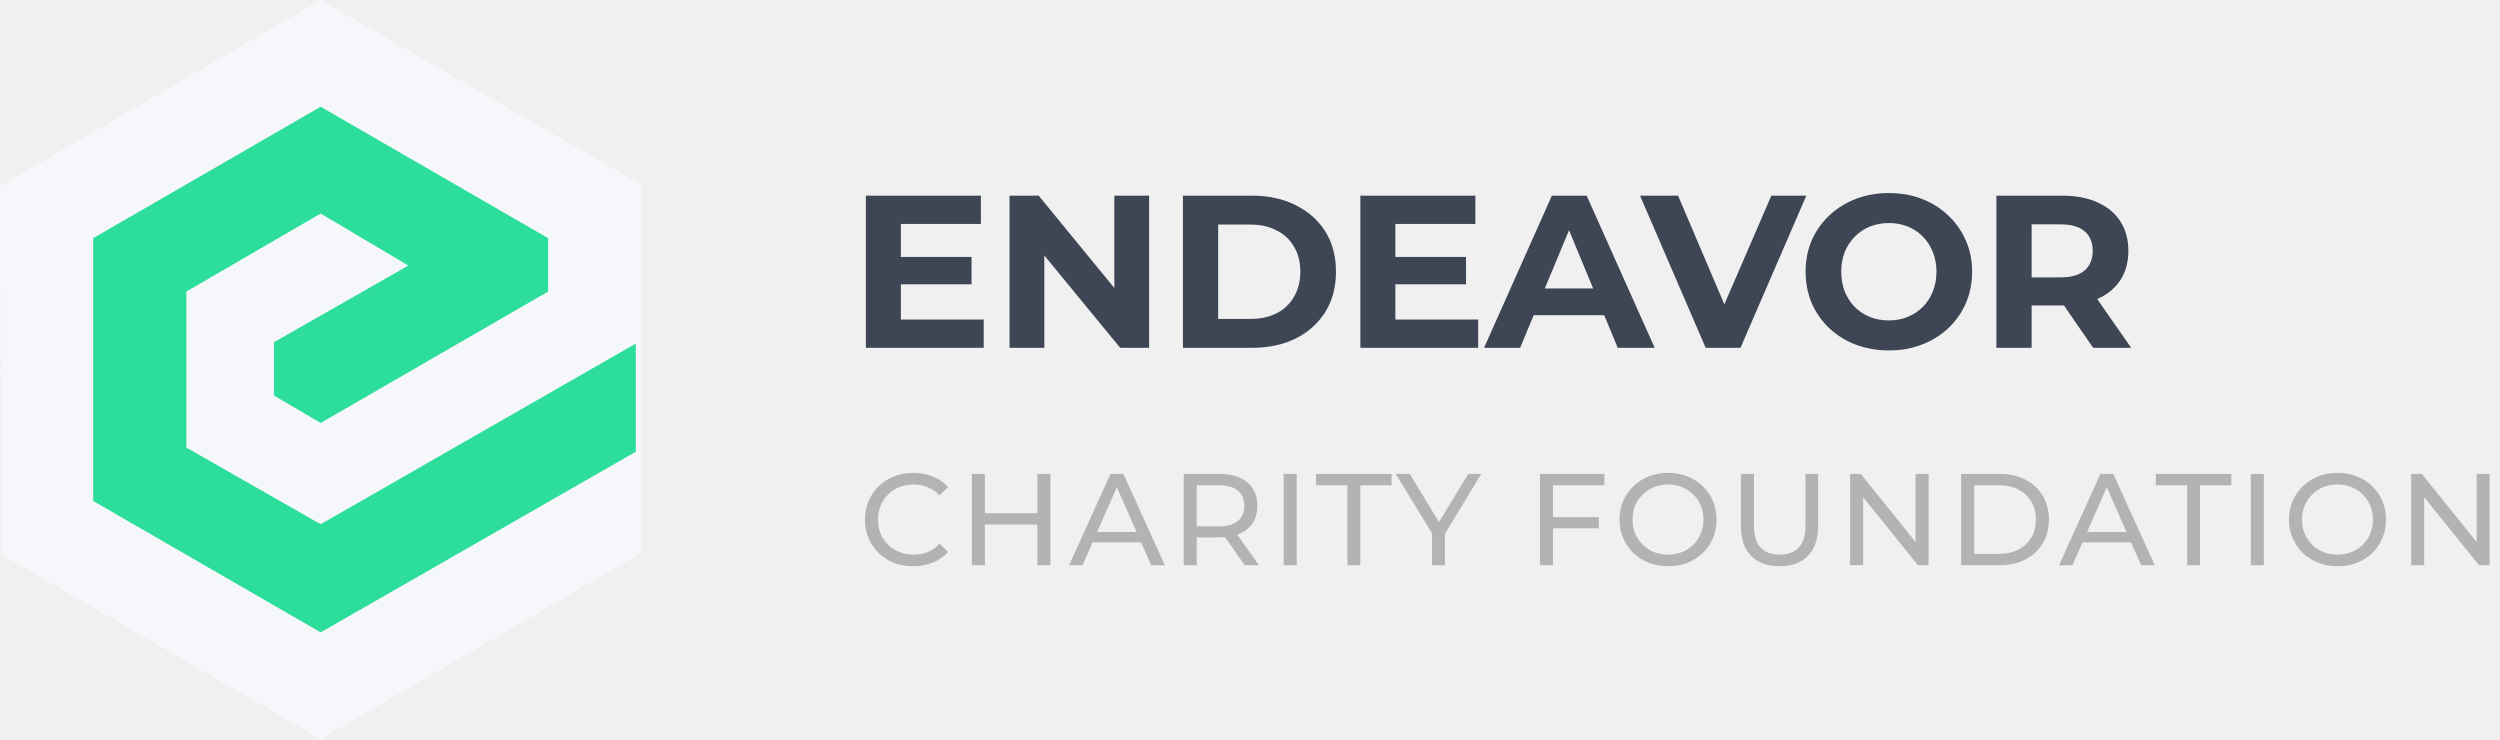
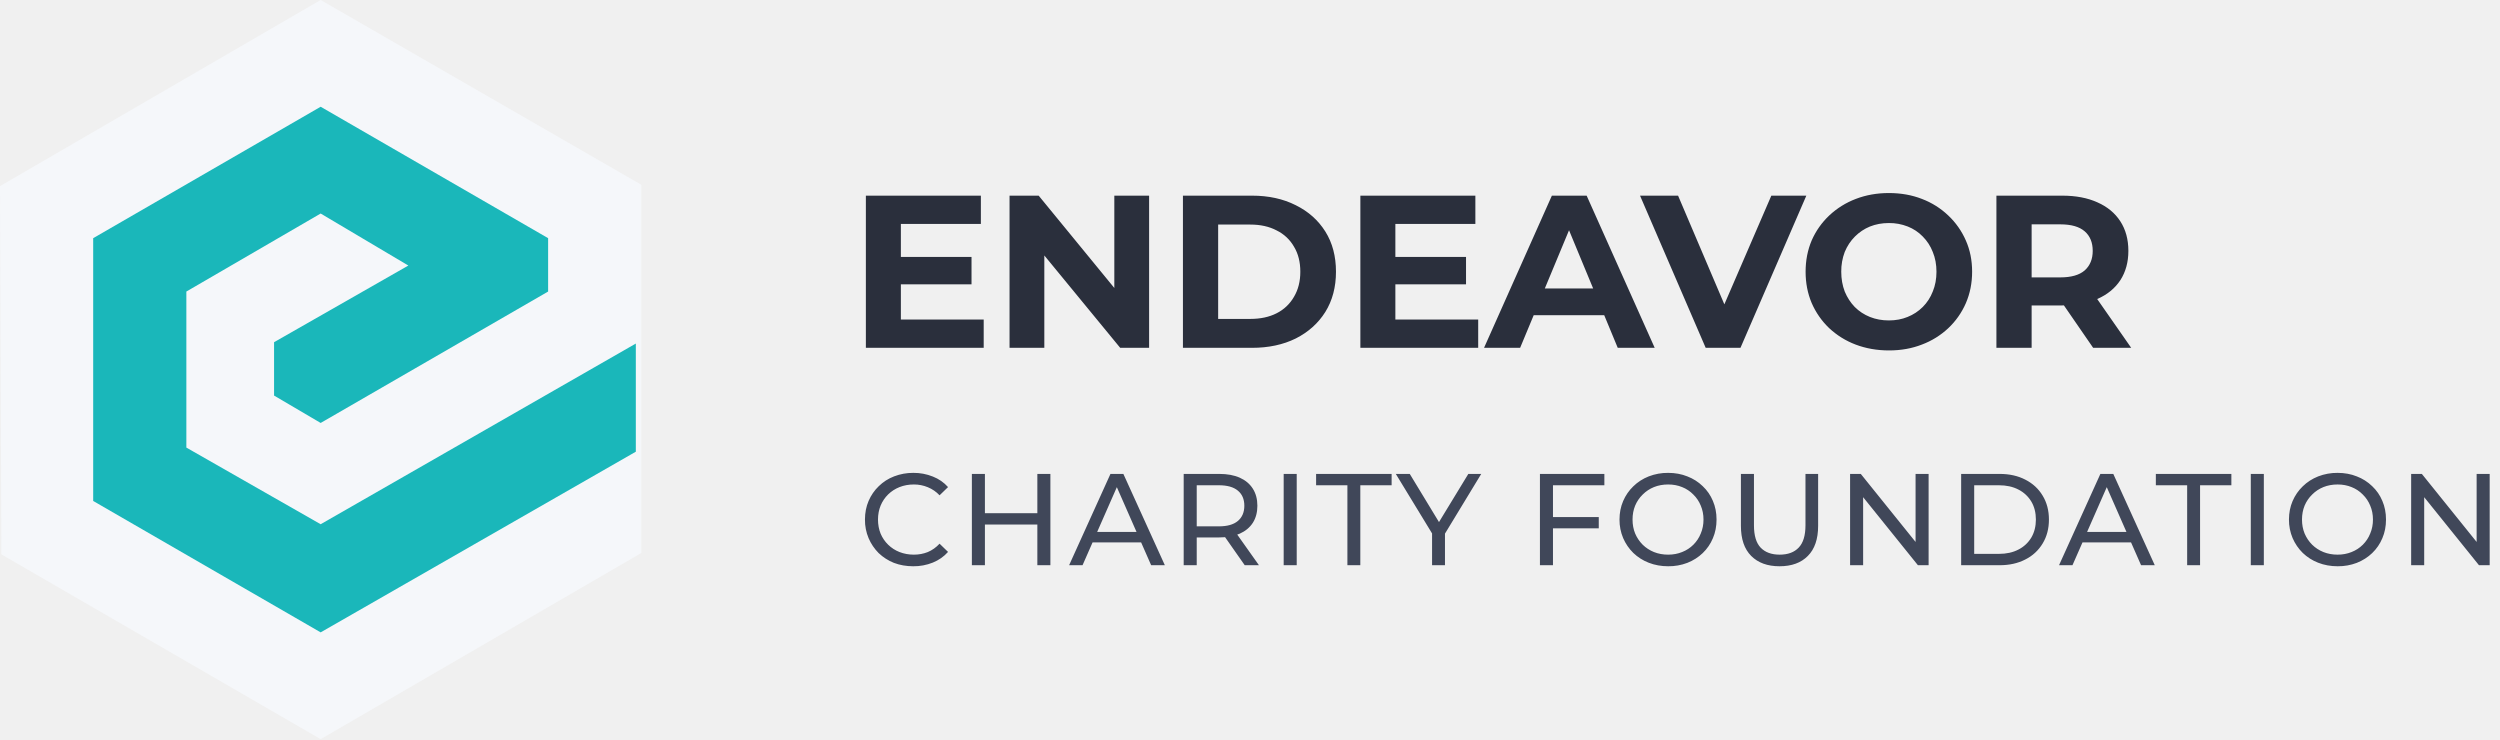
- <svg xmlns="http://www.w3.org/2000/svg" width="230" height="68" viewBox="0 0 230 68" fill="none">
-   <path d="M29.5 0 0 17.126.126 51 29.5 68 59 50.874V17z" fill="#F5F7FA" />
-   <path d="M50.427 26.822v-4.91L29.5 9.821 8.573 21.912v24.177L29.5 58.178l28.996-16.622v-9.949L29.5 48.23l-12.355-7.052V26.822L29.5 19.644l8.068 4.786-12.354 7.052v4.91l4.286 2.52z" fill="#2CDD9B" />
-   <path d="M183.67 32V18h6.06q1.88 0 3.24.62 1.36.6 2.1 1.74t.74 2.72q0 1.56-.74 2.7-.74 1.12-2.1 1.72t-3.24.6h-4.26l1.44-1.42V32zm8.9 0-3.5-5.08h3.46l3.54 5.08zm-5.66-4.96-1.44-1.52h4.08q1.5 0 2.24-.64.74-.66.74-1.8 0-1.16-.74-1.8t-2.24-.64h-4.08l1.44-1.54zm-13.115 5.2q-1.66 0-3.08-.54a7.4 7.4 0 0 1-2.44-1.52 7.1 7.1 0 0 1-1.6-2.3q-.56-1.32-.56-2.88t.56-2.88a7 7 0 0 1 1.62-2.3 7.4 7.4 0 0 1 2.44-1.52q1.4-.54 3.04-.54 1.66 0 3.04.54a7.2 7.2 0 0 1 2.42 1.52 7 7 0 0 1 1.62 2.3q.58 1.3.58 2.88 0 1.56-.58 2.9a7 7 0 0 1-1.62 2.3 7.3 7.3 0 0 1-2.42 1.5q-1.38.54-3.02.54m-.02-2.76q.94 0 1.72-.32.8-.32 1.4-.92t.92-1.42q.34-.82.34-1.82t-.34-1.82a4.1 4.1 0 0 0-.92-1.42 3.9 3.9 0 0 0-1.38-.92 4.6 4.6 0 0 0-1.74-.32q-.939 0-1.74.32-.78.32-1.38.92t-.94 1.42a5 5 0 0 0-.32 1.82q0 .98.32 1.82.34.82.92 1.42.6.6 1.4.92.801.32 1.74.32M156.923 32l-6.04-14h3.5l5.28 12.4h-2.06l5.36-12.4h3.22l-6.06 14zm-20.391 0 6.24-14h3.2l6.26 14h-3.4l-5.12-12.36h1.28L139.852 32zm3.12-3 .86-2.46h7.2l.88 2.46zm-11.518-5.36h6.74v2.52h-6.74zm.24 5.76h7.62V32h-10.84V18h10.58v2.6h-7.36zM108.83 32V18h6.36q2.28 0 4.02.88 1.74.86 2.72 2.42t.98 3.7q0 2.12-.98 3.7-.98 1.56-2.72 2.44-1.74.86-4.02.86zm3.24-2.66h2.96q1.4 0 2.42-.52a3.8 3.8 0 0 0 1.6-1.52q.58-.98.58-2.3 0-1.34-.58-2.3a3.7 3.7 0 0 0-1.6-1.5q-1.02-.54-2.42-.54h-2.96zM92.878 32V18h2.68l8.26 10.08h-1.3V18h3.2v14h-2.66l-8.28-10.08h1.3V32zM82.64 23.64h6.74v2.52h-6.74zm.24 5.76h7.62V32H79.66V18h10.58v2.6h-7.36z" fill="#3E4555" />
-   <path d="M221.826 52v-8.4h.984l5.556 6.9h-.516v-6.9h1.2V52h-.984l-5.556-6.9h.516V52zm-6.766.096q-.96 0-1.788-.324a4.3 4.3 0 0 1-1.416-.9 4.3 4.3 0 0 1-.936-1.368 4.3 4.3 0 0 1-.336-1.704q0-.924.336-1.704t.936-1.356q.6-.588 1.416-.912a4.8 4.8 0 0 1 1.788-.324q.96 0 1.764.324a4.1 4.1 0 0 1 1.416.9q.612.576.936 1.356.336.78.336 1.716t-.336 1.716q-.324.78-.936 1.368-.6.576-1.416.9a4.8 4.8 0 0 1-1.764.312m0-1.068q.696 0 1.284-.24a3.03 3.03 0 0 0 1.716-1.704q.252-.588.252-1.284t-.252-1.284a3 3 0 0 0-.684-1.02 2.95 2.95 0 0 0-1.032-.684q-.588-.24-1.284-.24-.708 0-1.308.24-.588.24-1.032.684a3.1 3.1 0 0 0-.696 1.02q-.24.588-.24 1.284t.24 1.284q.252.588.696 1.032.444.432 1.032.672.6.24 1.308.24m-7.987.972v-8.4h1.2V52zm-5.855 0v-7.356h-2.88V43.6h6.948v1.044h-2.88V52zm-11.787 0 3.804-8.4h1.188l3.816 8.4h-1.26l-3.396-7.728h.48L190.667 52zm1.62-2.1.324-.96h4.728l.348.96zM180.426 52v-8.4h3.54q1.344 0 2.364.528 1.032.528 1.596 1.476.576.948.576 2.196t-.576 2.196a3.85 3.85 0 0 1-1.596 1.476q-1.02.528-2.364.528zm1.2-1.044h2.268q1.044 0 1.8-.396a2.9 2.9 0 0 0 1.188-1.104q.42-.72.42-1.656 0-.948-.42-1.656a2.9 2.9 0 0 0-1.188-1.104q-.756-.396-1.8-.396h-2.268zM170.208 52v-8.4h.984l5.556 6.9h-.516v-6.9h1.2V52h-.984l-5.556-6.9h.516V52zm-6.492.096q-1.656 0-2.604-.948t-.948-2.772V43.6h1.2v4.728q0 1.404.612 2.052.624.648 1.752.648 1.14 0 1.752-.648.624-.648.624-2.052V43.6h1.164v4.776q0 1.824-.948 2.772-.936.948-2.604.948m-10.246 0q-.96 0-1.788-.324a4.3 4.3 0 0 1-1.416-.9 4.3 4.3 0 0 1-.936-1.368 4.3 4.3 0 0 1-.336-1.704q0-.924.336-1.704t.936-1.356q.6-.588 1.416-.912a4.8 4.8 0 0 1 1.788-.324q.96 0 1.764.324a4.1 4.1 0 0 1 1.416.9q.612.576.936 1.356.336.78.336 1.716t-.336 1.716q-.324.78-.936 1.368-.6.576-1.416.9a4.8 4.8 0 0 1-1.764.312m0-1.068q.696 0 1.284-.24a3.03 3.03 0 0 0 1.716-1.704q.252-.588.252-1.284t-.252-1.284a3 3 0 0 0-.684-1.02 2.95 2.95 0 0 0-1.032-.684q-.588-.24-1.284-.24-.708 0-1.308.24-.588.24-1.032.684a3.1 3.1 0 0 0-.696 1.02q-.24.588-.24 1.284t.24 1.284q.252.588.696 1.032.444.432 1.032.672.6.24 1.308.24m-10.716-3.456h4.332v1.032h-4.332zm.12 4.428h-1.2v-8.4h5.928v1.044h-4.728zm-11.124 0v-3.216l.276.744-3.612-5.928h1.284l3.036 5.004h-.696l3.048-5.004h1.188l-3.6 5.928.264-.744V52zm-7.789 0v-7.356h-2.88V43.6h6.948v1.044h-2.88V52zm-5.863 0v-8.4h1.2V52zm-9.199 0v-8.4h3.276q1.104 0 1.884.348t1.2 1.008.42 1.572-.42 1.572q-.42.648-1.2.996t-1.884.348h-2.616l.54-.552V52zm5.616 0-2.136-3.048h1.284l2.16 3.048zm-4.416-2.988-.54-.588h2.58q1.152 0 1.74-.492.6-.504.6-1.404t-.6-1.392q-.588-.492-1.74-.492h-2.58l.54-.6zM98.358 52l3.804-8.4h1.188l3.816 8.4h-1.26l-3.396-7.728h.48L99.594 52zm1.62-2.1.324-.96h4.728l.348.96zm-4.542-6.3h1.2V52h-1.2zM90.612 52h-1.2v-8.4h1.2zm4.932-3.744h-5.052v-1.044h5.052zm-11.528 3.84q-.96 0-1.776-.312a4.4 4.4 0 0 1-1.404-.9 4.4 4.4 0 0 1-.924-1.368 4.3 4.3 0 0 1-.336-1.716q0-.936.336-1.716t.936-1.356q.6-.588 1.404-.9a4.8 4.8 0 0 1 1.776-.324 4.7 4.7 0 0 1 1.788.336q.828.324 1.404.972l-.78.756a3.05 3.05 0 0 0-1.08-.744 3.3 3.3 0 0 0-1.284-.252q-.708 0-1.32.24-.6.24-1.044.672a3.1 3.1 0 0 0-.696 1.032q-.24.588-.24 1.284t.24 1.296a3.12 3.12 0 0 0 1.74 1.692q.612.24 1.32.24.684 0 1.284-.24.6-.252 1.08-.768l.78.756q-.576.648-1.404.984a4.7 4.7 0 0 1-1.8.336" fill="#B3B3B3" />
+ <svg xmlns="http://www.w3.org/2000/svg" width="230" height="68" fill="none">
+   <g clip-path="url(#a)">
+     <path fill="#F5F7FA" d="M29.5 0 0 17.126.126 51 29.5 68 59 50.874V17L29.5 0Z" />
+     <path fill="#1AB7BA" d="M50.427 26.822v-4.91L29.5 9.821 8.573 21.912v24.177L29.5 58.178l28.996-16.622v-9.949L29.5 48.23l-12.355-7.052V26.822L29.5 19.644l8.068 4.786-12.354 7.052v4.91l4.286 2.52 20.927-12.09Z" />
+     <path fill="#2A2F3C" d="M183.67 32V18h6.06c1.253 0 2.333.207 3.24.62.907.4 1.607.98 2.1 1.74.493.76.74 1.667.74 2.72 0 1.04-.247 1.94-.74 2.7-.493.747-1.193 1.32-2.1 1.72-.907.4-1.987.6-3.24.6h-4.26l1.44-1.42V32h-3.24Zm8.9 0-3.5-5.08h3.46l3.54 5.08h-3.5Zm-5.66-4.96-1.44-1.52h4.08c1 0 1.747-.213 2.24-.64.493-.44.74-1.04.74-1.8 0-.773-.247-1.373-.74-1.8-.493-.427-1.24-.64-2.24-.64h-4.08l1.44-1.54v7.94Zm-13.115 5.2c-1.107 0-2.133-.18-3.08-.54a7.397 7.397 0 0 1-2.44-1.52 7.094 7.094 0 0 1-1.6-2.3c-.373-.88-.56-1.84-.56-2.88 0-1.04.187-2 .56-2.88.379-.868.93-1.65 1.62-2.3a7.397 7.397 0 0 1 2.44-1.52c.933-.36 1.947-.54 3.04-.54 1.107 0 2.12.18 3.04.54.9.34 1.723.857 2.42 1.52a7.004 7.004 0 0 1 1.62 2.3c.387.867.58 1.827.58 2.88 0 1.04-.193 2.007-.58 2.9a7.004 7.004 0 0 1-1.62 2.3 7.299 7.299 0 0 1-2.42 1.5c-.92.36-1.927.54-3.02.54Zm-.02-2.76c.627 0 1.2-.107 1.72-.32.533-.213 1-.52 1.4-.92.4-.4.707-.873.92-1.42.227-.547.34-1.153.34-1.82s-.113-1.273-.34-1.82a4.106 4.106 0 0 0-.92-1.42 3.9 3.9 0 0 0-1.38-.92 4.603 4.603 0 0 0-1.74-.32c-.626 0-1.206.107-1.74.32-.52.213-.98.52-1.38.92-.4.4-.713.873-.94 1.42a5.003 5.003 0 0 0-.32 1.82c0 .653.107 1.26.32 1.82.227.547.533 1.02.92 1.42.4.4.867.707 1.4.92.534.213 1.114.32 1.74.32ZM156.923 32l-6.04-14h3.5l5.28 12.4h-2.06l5.36-12.4h3.22l-6.06 14h-3.2Zm-20.391 0 6.24-14h3.2l6.26 14h-3.4l-5.12-12.36h1.28L139.852 32h-3.32Zm3.12-3 .86-2.46h7.2l.88 2.46h-8.94Zm-11.518-5.36h6.74v2.52h-6.74v-2.52Zm.24 5.76h7.62V32h-10.84V18h10.58v2.6h-7.36v8.8ZM108.83 32V18h6.36c1.52 0 2.86.293 4.02.88 1.16.573 2.067 1.38 2.72 2.42s.98 2.273.98 3.7c0 1.413-.327 2.647-.98 3.7-.653 1.04-1.56 1.853-2.72 2.44-1.16.573-2.5.86-4.02.86h-6.36Zm3.24-2.66h2.96c.933 0 1.74-.173 2.42-.52a3.798 3.798 0 0 0 1.6-1.52c.387-.653.58-1.42.58-2.3 0-.893-.193-1.66-.58-2.3a3.696 3.696 0 0 0-1.6-1.5c-.68-.36-1.487-.54-2.42-.54h-2.96v8.68ZM92.878 32V18h2.68l8.26 10.08h-1.3V18h3.2v14h-2.66l-8.28-10.08h1.3V32h-3.2ZM82.64 23.64h6.74v2.52h-6.74v-2.52Zm.24 5.76h7.62V32H79.66V18h10.58v2.6h-7.36v8.8Z" />
+     <path fill="#404759" d="M221.826 52v-8.4h.984l5.556 6.9h-.516v-6.9h1.2V52h-.984l-5.556-6.9h.516V52h-1.2Zm-6.766.096c-.64 0-1.236-.108-1.788-.324a4.291 4.291 0 0 1-1.416-.9 4.291 4.291 0 0 1-.936-1.368 4.297 4.297 0 0 1-.336-1.704c0-.616.112-1.184.336-1.704.224-.52.536-.972.936-1.356.4-.392.872-.696 1.416-.912a4.8 4.8 0 0 1 1.788-.324c.64 0 1.228.108 1.764.324.529.2 1.011.506 1.416.9.408.384.72.836.936 1.356.224.52.336 1.092.336 1.716 0 .624-.112 1.196-.336 1.716-.216.52-.528.976-.936 1.368-.4.384-.872.684-1.416.9a4.8 4.8 0 0 1-1.764.312Zm0-1.068c.464 0 .892-.08 1.284-.24a3.023 3.023 0 0 0 1.716-1.704c.168-.392.252-.82.252-1.284 0-.464-.084-.892-.252-1.284a2.996 2.996 0 0 0-.684-1.02 2.948 2.948 0 0 0-1.032-.684c-.392-.16-.82-.24-1.284-.24-.472 0-.908.08-1.308.24-.392.16-.736.388-1.032.684a3.1 3.1 0 0 0-.696 1.02c-.16.392-.24.82-.24 1.284 0 .464.08.892.24 1.284.168.392.4.736.696 1.032.296.288.64.512 1.032.672.4.16.836.24 1.308.24Zm-7.987.972v-8.4h1.2V52h-1.2Zm-5.855 0v-7.356h-2.88V43.6h6.948v1.044h-2.88V52h-1.188Zm-11.787 0 3.804-8.4h1.188l3.816 8.4h-1.26l-3.396-7.728h.48L190.667 52h-1.236Zm1.62-2.1.324-.96h4.728l.348.96h-5.4ZM180.426 52v-8.4h3.54c.896 0 1.684.176 2.364.528.688.352 1.22.844 1.596 1.476.384.632.576 1.364.576 2.196 0 .832-.192 1.564-.576 2.196a3.848 3.848 0 0 1-1.596 1.476c-.68.352-1.468.528-2.364.528h-3.54Zm1.2-1.044h2.268c.696 0 1.296-.132 1.8-.396a2.9 2.9 0 0 0 1.188-1.104c.28-.48.42-1.032.42-1.656 0-.632-.14-1.184-.42-1.656a2.9 2.9 0 0 0-1.188-1.104c-.504-.264-1.104-.396-1.8-.396h-2.268v6.312ZM170.208 52v-8.4h.984l5.556 6.9h-.516v-6.9h1.2V52h-.984l-5.556-6.9h.516V52h-1.2Zm-6.492.096c-1.104 0-1.972-.316-2.604-.948-.632-.632-.948-1.556-.948-2.772V43.6h1.2v4.728c0 .936.204 1.62.612 2.052.416.432 1 .648 1.752.648.76 0 1.344-.216 1.752-.648.416-.432.624-1.116.624-2.052V43.6h1.164v4.776c0 1.216-.316 2.14-.948 2.772-.624.632-1.492.948-2.604.948Zm-10.246 0c-.64 0-1.236-.108-1.788-.324a4.291 4.291 0 0 1-1.416-.9 4.291 4.291 0 0 1-.936-1.368 4.297 4.297 0 0 1-.336-1.704c0-.616.112-1.184.336-1.704.224-.52.536-.972.936-1.356.4-.392.872-.696 1.416-.912a4.8 4.8 0 0 1 1.788-.324c.64 0 1.228.108 1.764.324.529.2 1.011.506 1.416.9.408.384.72.836.936 1.356.224.52.336 1.092.336 1.716 0 .624-.112 1.196-.336 1.716-.216.52-.528.976-.936 1.368-.4.384-.872.684-1.416.9a4.8 4.8 0 0 1-1.764.312Zm0-1.068c.464 0 .892-.08 1.284-.24a3.023 3.023 0 0 0 1.716-1.704c.168-.392.252-.82.252-1.284 0-.464-.084-.892-.252-1.284a2.996 2.996 0 0 0-.684-1.02 2.948 2.948 0 0 0-1.032-.684c-.392-.16-.82-.24-1.284-.24-.472 0-.908.08-1.308.24-.392.16-.736.388-1.032.684a3.1 3.1 0 0 0-.696 1.02c-.16.392-.24.82-.24 1.284 0 .464.08.892.24 1.284.168.392.4.736.696 1.032.296.288.64.512 1.032.672.4.16.836.24 1.308.24Zm-10.716-3.456h4.332v1.032h-4.332v-1.032Zm.12 4.428h-1.2v-8.4h5.928v1.044h-4.728V52Zm-11.124 0v-3.216l.276.744-3.612-5.928h1.284l3.036 5.004h-.696l3.048-5.004h1.188l-3.6 5.928.264-.744V52h-1.188Zm-7.789 0v-7.356h-2.88V43.6h6.948v1.044h-2.88V52h-1.188Zm-5.863 0v-8.4h1.2V52h-1.2Zm-9.199 0v-8.4h3.276c.736 0 1.364.116 1.884.348.52.232.92.568 1.2 1.008.28.44.42.964.42 1.572 0 .608-.14 1.132-.42 1.572-.28.432-.68.764-1.2.996-.52.232-1.148.348-1.884.348h-2.616l.54-.552V52h-1.2Zm5.616 0-2.136-3.048h1.284l2.16 3.048h-1.308Zm-4.416-2.988-.54-.588h2.58c.768 0 1.348-.164 1.74-.492.4-.336.6-.804.6-1.404 0-.6-.2-1.064-.6-1.392-.392-.328-.972-.492-1.74-.492h-2.58l.54-.6v4.968ZM98.358 52l3.804-8.4h1.188l3.816 8.4h-1.26l-3.396-7.728h.48L99.594 52h-1.236Zm1.62-2.1.324-.96h4.728l.348.96h-5.4Zm-4.542-6.3h1.2V52h-1.2v-8.4ZM90.612 52h-1.2v-8.4h1.2V52Zm4.932-3.744h-5.052v-1.044h5.052v1.044Zm-11.528 3.84c-.64 0-1.232-.104-1.776-.312a4.4 4.4 0 0 1-1.404-.9 4.398 4.398 0 0 1-.924-1.368 4.3 4.3 0 0 1-.336-1.716c0-.624.112-1.196.336-1.716.224-.52.536-.972.936-1.356.4-.392.868-.692 1.404-.9a4.8 4.8 0 0 1 1.776-.324 4.7 4.7 0 0 1 1.788.336c.552.216 1.02.54 1.404.972l-.78.756a3.05 3.05 0 0 0-1.08-.744 3.3 3.3 0 0 0-1.284-.252c-.472 0-.912.08-1.32.24-.4.16-.748.384-1.044.672a3.1 3.1 0 0 0-.696 1.032c-.16.392-.24.82-.24 1.284 0 .464.08.896.24 1.296a3.12 3.12 0 0 0 1.74 1.692c.408.16.848.24 1.32.24.456 0 .884-.08 1.284-.24.4-.168.76-.424 1.08-.768l.78.756c-.384.432-.852.76-1.404.984a4.7 4.7 0 0 1-1.8.336Z" />
+   </g>
+   <defs>
+     <clipPath id="a">
+       <path fill="#fff" d="M0 0h230v68H0z" />
+     </clipPath>
+   </defs>
</svg>
